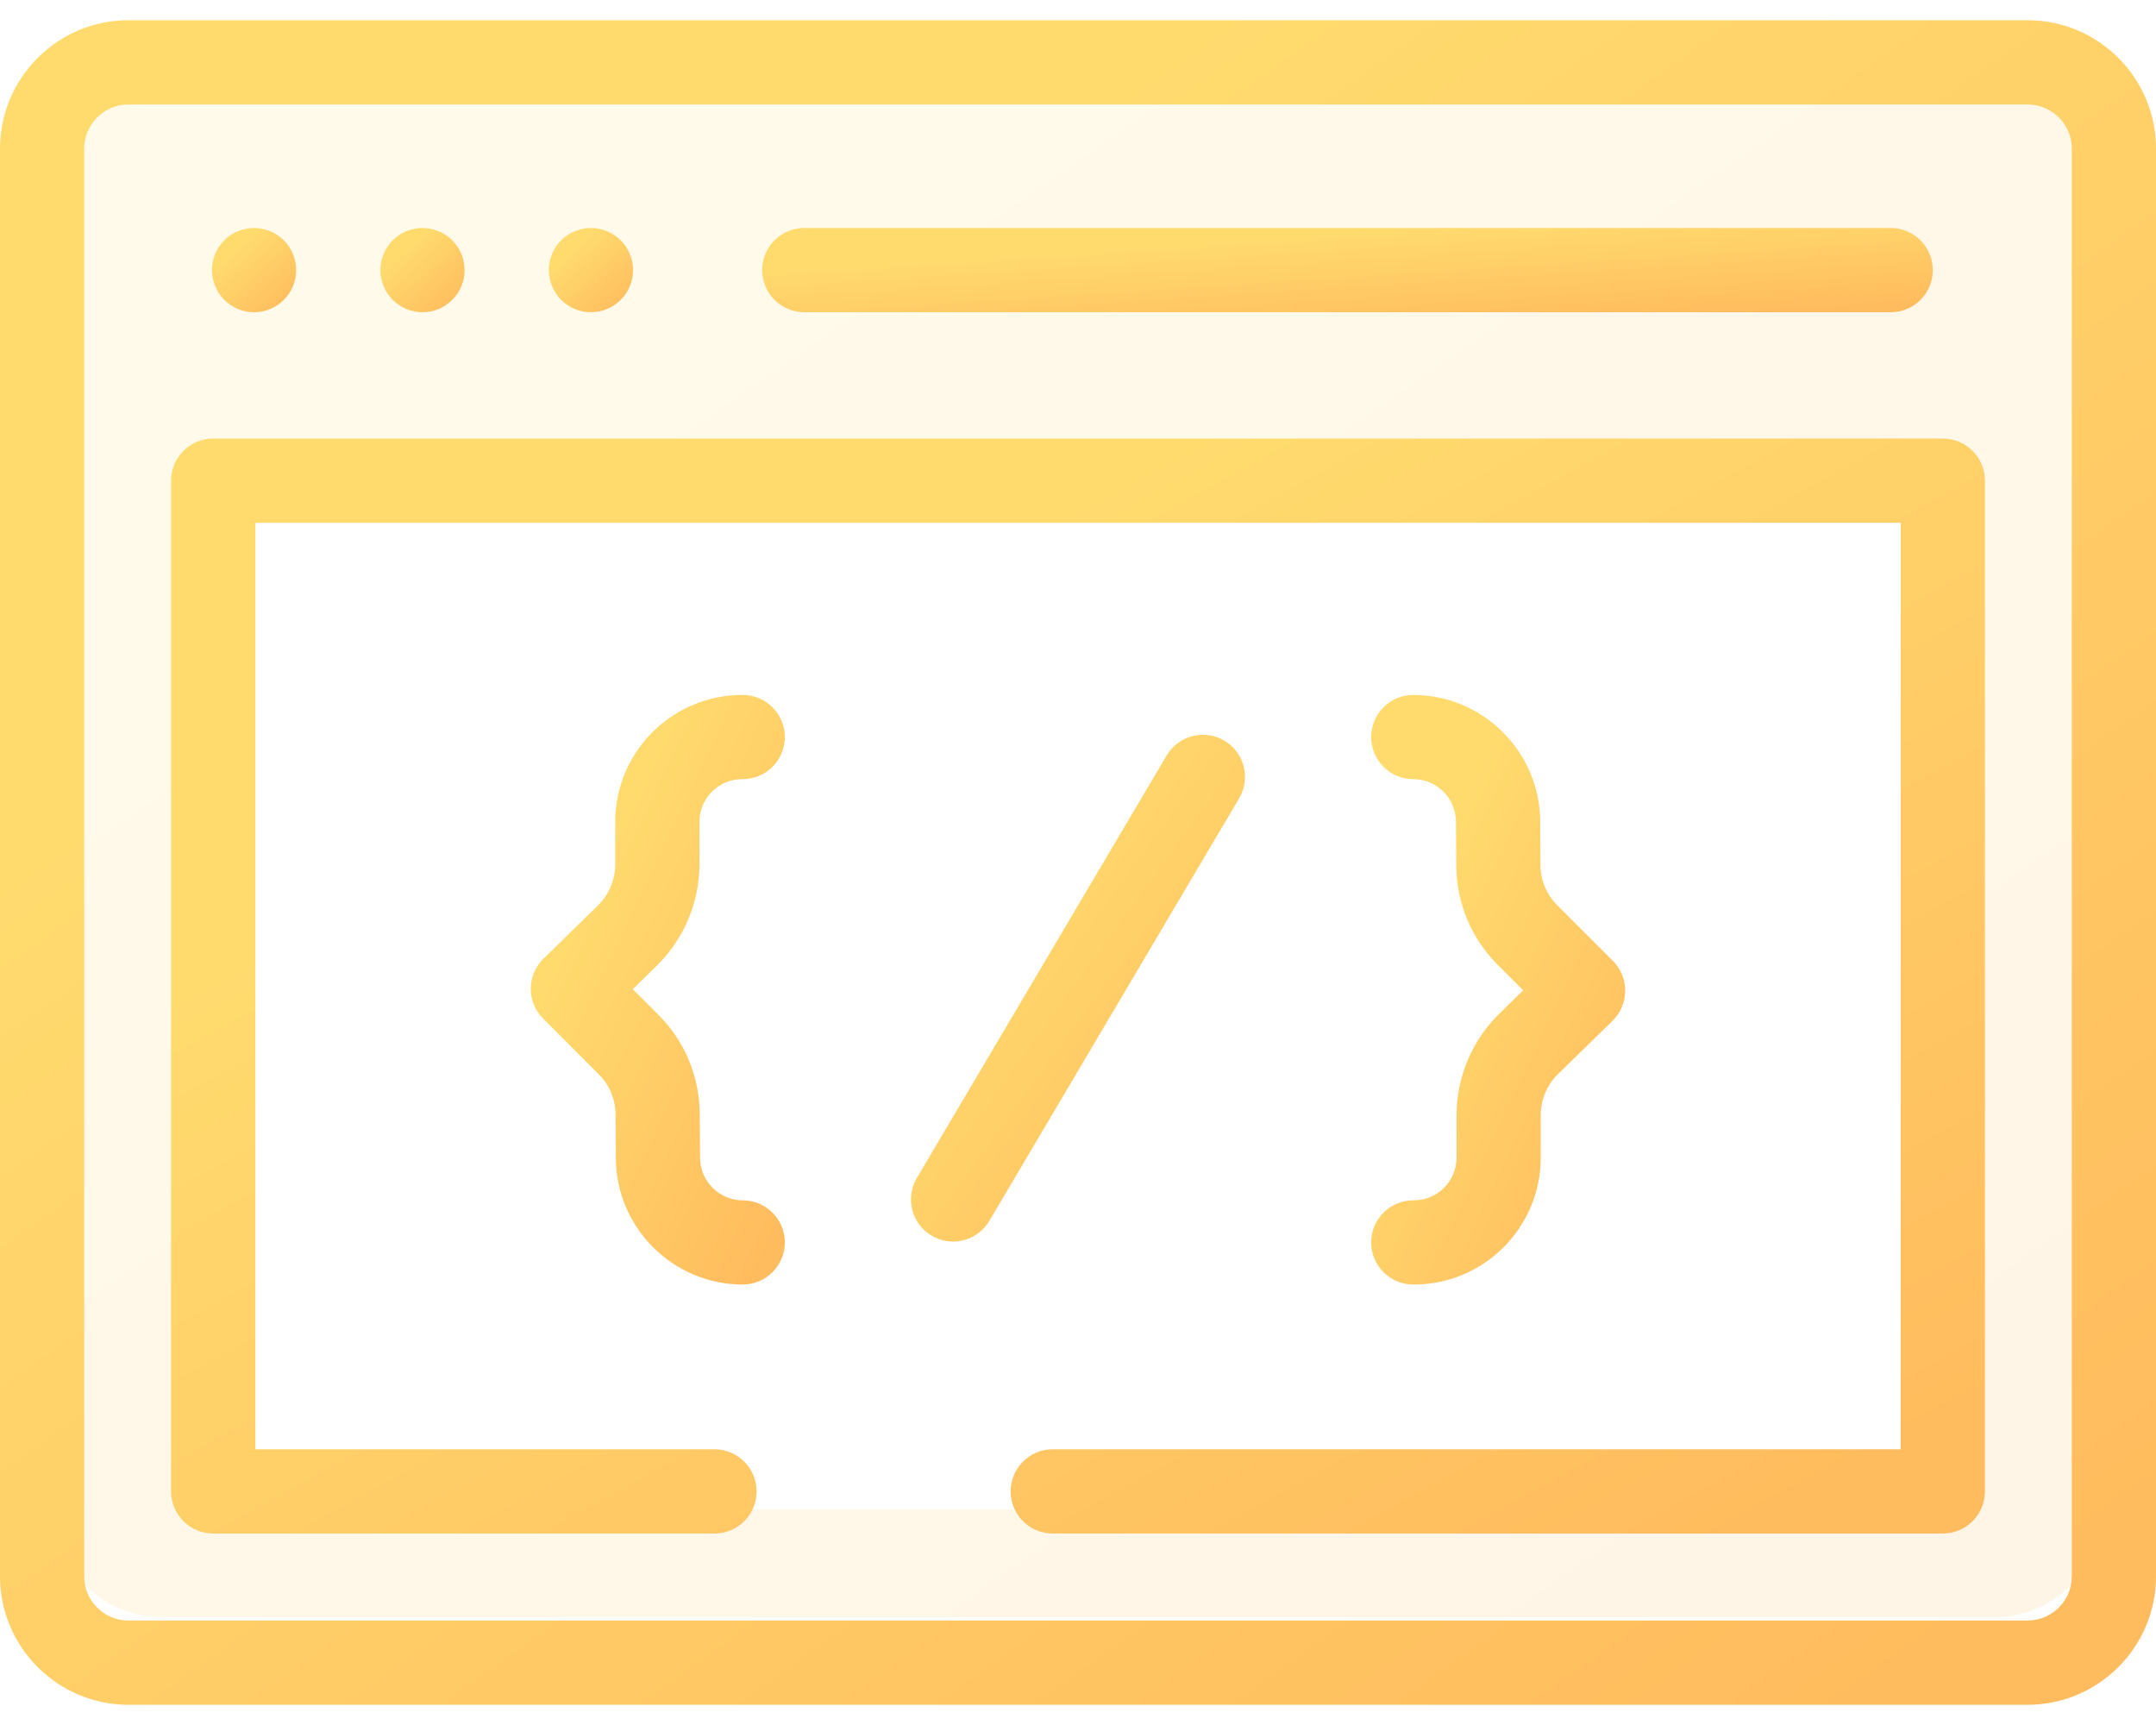
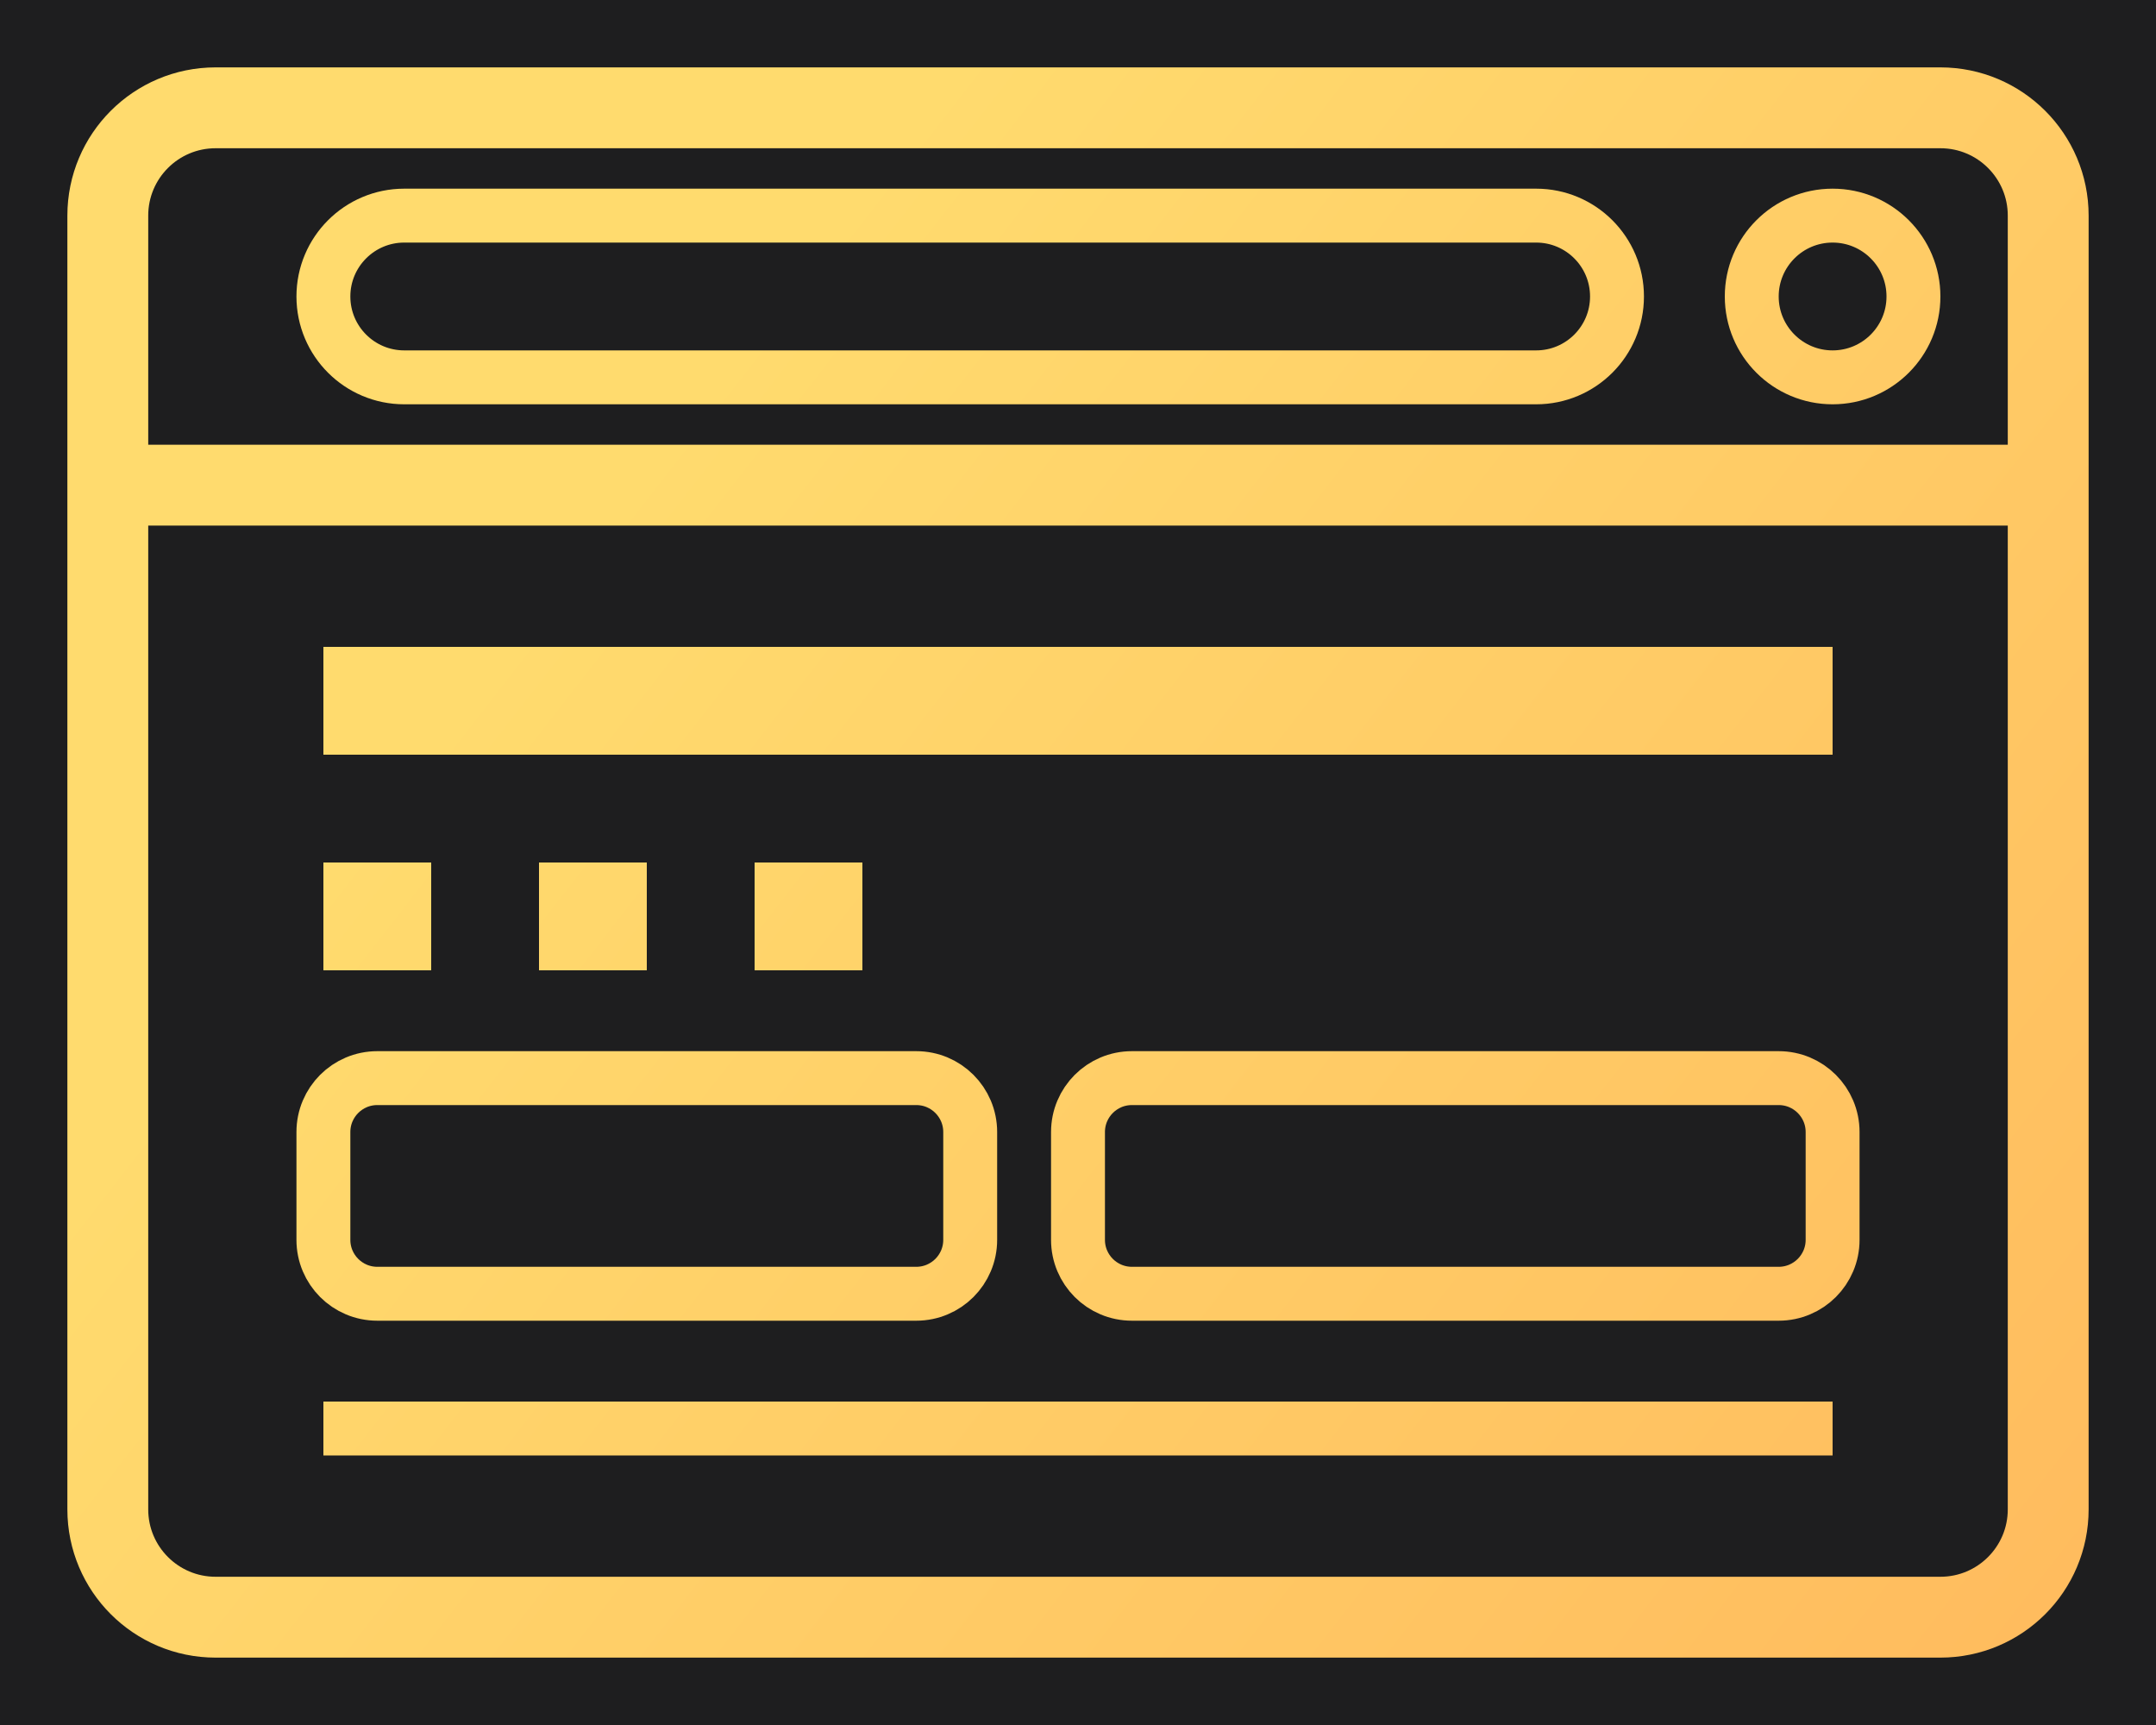
- <svg xmlns="http://www.w3.org/2000/svg" width="40" height="32" viewBox="0 0 40 32" fill="none">
-   <path opacity="0.15" fill-rule="evenodd" clip-rule="evenodd" d="M3 1C1.895 1 1 1.895 1 3V28C1 29.105 1.895 30 3 30H37C38.105 30 39 29.105 39 28V3C39 1.895 38.105 1 37 1H3ZM36 9H4V28H36V9Z" fill="url(#paint0_linear)" />
-   <path d="M37.617 0.375H2.383C1.069 0.375 0 1.444 0 2.758V29.242C0 30.556 1.069 31.625 2.383 31.625H37.617C38.931 31.625 40 30.556 40 29.242V2.758C40 1.444 38.931 0.375 37.617 0.375ZM38.438 29.242C38.438 29.695 38.069 30.062 37.617 30.062H2.383C1.931 30.062 1.562 29.695 1.562 29.242V2.758C1.562 2.306 1.931 1.938 2.383 1.938H37.617C38.069 1.938 38.438 2.306 38.438 2.758V29.242Z" fill="url(#paint1_linear)" />
-   <path d="M14.922 5.792H35.078C35.51 5.792 35.859 5.442 35.859 5.01C35.859 4.579 35.51 4.229 35.078 4.229H14.922C14.49 4.229 14.141 4.579 14.141 5.01C14.141 5.442 14.49 5.792 14.922 5.792Z" fill="url(#paint2_linear)" />
-   <path d="M3.992 5.309C4.012 5.356 4.036 5.402 4.064 5.444C4.092 5.487 4.125 5.527 4.161 5.562C4.306 5.709 4.508 5.792 4.713 5.792C4.765 5.792 4.816 5.787 4.866 5.777C4.916 5.767 4.966 5.752 5.013 5.732C5.06 5.713 5.105 5.688 5.147 5.66C5.19 5.631 5.23 5.598 5.266 5.563C5.302 5.527 5.334 5.487 5.363 5.444C5.392 5.402 5.416 5.356 5.435 5.309C5.455 5.262 5.47 5.213 5.48 5.163C5.49 5.113 5.494 5.061 5.494 5.01C5.494 4.959 5.49 4.908 5.48 4.858C5.47 4.808 5.455 4.759 5.435 4.712C5.416 4.664 5.392 4.619 5.363 4.577C5.334 4.534 5.302 4.494 5.266 4.458C5.23 4.422 5.19 4.389 5.147 4.361C5.105 4.333 5.06 4.309 5.013 4.289C4.966 4.27 4.916 4.255 4.866 4.245C4.766 4.224 4.662 4.224 4.561 4.245C4.511 4.255 4.462 4.27 4.415 4.289C4.367 4.309 4.322 4.333 4.28 4.361C4.237 4.389 4.197 4.422 4.161 4.458C4.125 4.494 4.092 4.534 4.064 4.577C4.036 4.619 4.012 4.664 3.992 4.712C3.973 4.759 3.958 4.808 3.948 4.858C3.937 4.908 3.932 4.959 3.932 5.01C3.932 5.061 3.937 5.113 3.948 5.163C3.958 5.213 3.973 5.262 3.992 5.309Z" fill="url(#paint3_linear)" />
-   <path d="M7.117 5.309C7.137 5.356 7.161 5.402 7.189 5.444C7.217 5.487 7.25 5.527 7.286 5.562C7.431 5.709 7.633 5.792 7.838 5.792C7.89 5.792 7.941 5.787 7.991 5.777C8.041 5.767 8.091 5.752 8.138 5.732C8.185 5.713 8.23 5.688 8.272 5.66C8.315 5.631 8.355 5.598 8.391 5.563C8.427 5.527 8.459 5.487 8.488 5.444C8.517 5.402 8.541 5.356 8.56 5.309C8.58 5.262 8.595 5.213 8.605 5.163C8.615 5.113 8.619 5.061 8.619 5.01C8.619 4.959 8.615 4.908 8.605 4.858C8.595 4.808 8.58 4.759 8.56 4.712C8.541 4.664 8.517 4.619 8.488 4.577C8.459 4.534 8.427 4.494 8.391 4.458C8.355 4.422 8.315 4.389 8.272 4.361C8.23 4.333 8.185 4.309 8.138 4.289C8.091 4.27 8.041 4.255 7.991 4.245C7.891 4.224 7.787 4.224 7.686 4.245C7.636 4.255 7.587 4.27 7.54 4.289C7.492 4.309 7.447 4.333 7.405 4.361C7.362 4.389 7.322 4.422 7.286 4.458C7.25 4.494 7.217 4.534 7.189 4.577C7.161 4.619 7.137 4.664 7.117 4.712C7.098 4.759 7.083 4.808 7.073 4.858C7.062 4.908 7.057 4.959 7.057 5.01C7.057 5.061 7.062 5.113 7.073 5.163C7.083 5.213 7.098 5.262 7.117 5.309Z" fill="url(#paint4_linear)" />
-   <path d="M10.242 5.309C10.262 5.356 10.286 5.402 10.314 5.444C10.342 5.487 10.375 5.527 10.411 5.562C10.447 5.598 10.487 5.631 10.53 5.66C10.572 5.688 10.617 5.713 10.665 5.732C10.712 5.752 10.761 5.767 10.811 5.777C10.861 5.787 10.912 5.791 10.963 5.791C11.015 5.791 11.066 5.787 11.116 5.777C11.166 5.767 11.216 5.752 11.262 5.732C11.309 5.713 11.355 5.688 11.398 5.66C11.44 5.631 11.48 5.598 11.516 5.562C11.552 5.527 11.585 5.487 11.613 5.444C11.642 5.402 11.666 5.356 11.685 5.309C11.705 5.262 11.72 5.213 11.73 5.163C11.74 5.113 11.744 5.061 11.744 5.01C11.744 4.959 11.74 4.908 11.73 4.858C11.72 4.808 11.705 4.759 11.685 4.712C11.666 4.664 11.642 4.619 11.613 4.577C11.585 4.534 11.552 4.494 11.516 4.458C11.48 4.422 11.44 4.389 11.398 4.361C11.355 4.333 11.309 4.309 11.262 4.289C11.216 4.27 11.166 4.255 11.116 4.245C11.016 4.224 10.912 4.224 10.811 4.245C10.761 4.255 10.712 4.27 10.665 4.289C10.617 4.309 10.572 4.333 10.53 4.361C10.487 4.389 10.447 4.422 10.411 4.458C10.375 4.494 10.342 4.534 10.314 4.577C10.286 4.619 10.262 4.664 10.242 4.712C10.223 4.759 10.208 4.808 10.198 4.858C10.187 4.908 10.182 4.959 10.182 5.01C10.182 5.061 10.187 5.113 10.198 5.163C10.208 5.213 10.223 5.262 10.242 5.309Z" fill="url(#paint5_linear)" />
-   <path d="M22.715 13.739C22.344 13.519 21.865 13.643 21.645 14.014L17.01 21.852C16.79 22.224 16.913 22.703 17.285 22.922C17.409 22.996 17.546 23.032 17.682 23.032C17.949 23.032 18.209 22.894 18.355 22.648L22.99 14.809C23.21 14.438 23.087 13.959 22.715 13.739Z" fill="url(#paint6_linear)" />
-   <path d="M12.977 16.035V15.246C12.977 14.809 13.332 14.454 13.769 14.454H13.78C14.211 14.454 14.561 14.104 14.561 13.673C14.561 13.242 14.211 12.892 13.78 12.892H13.769C12.471 12.892 11.414 13.948 11.414 15.246V16.035C11.414 16.319 11.298 16.596 11.095 16.795L10.082 17.785C9.933 17.931 9.849 18.131 9.847 18.34C9.846 18.548 9.929 18.749 10.076 18.896L11.108 19.928C11.307 20.126 11.417 20.391 11.42 20.672L11.425 21.491C11.434 22.78 12.49 23.829 13.78 23.829C14.211 23.829 14.561 23.479 14.561 23.048C14.561 22.616 14.211 22.267 13.78 22.267C13.346 22.267 12.991 21.914 12.988 21.48L12.982 20.661C12.977 19.966 12.704 19.313 12.213 18.823L11.74 18.35L12.187 17.912C12.689 17.421 12.977 16.737 12.977 16.035Z" fill="url(#paint7_linear)" />
-   <path d="M27.023 20.686V21.474C27.023 21.911 26.668 22.267 26.231 22.267H26.22C25.789 22.267 25.439 22.616 25.439 23.048C25.439 23.479 25.789 23.829 26.22 23.829H26.231C27.529 23.829 28.585 22.773 28.585 21.474V20.686C28.585 20.402 28.702 20.125 28.905 19.926L29.918 18.936C30.067 18.79 30.151 18.59 30.152 18.381C30.154 18.172 30.071 17.972 29.923 17.824L28.892 16.793C28.693 16.595 28.582 16.33 28.58 16.049L28.575 15.23C28.566 13.941 27.509 12.892 26.22 12.892C25.789 12.892 25.439 13.242 25.439 13.673C25.439 14.104 25.789 14.454 26.22 14.454C26.654 14.454 27.009 14.807 27.012 15.241L27.018 16.059C27.023 16.754 27.296 17.407 27.787 17.898L28.26 18.371L27.812 18.809C27.311 19.3 27.023 19.984 27.023 20.686Z" fill="url(#paint8_linear)" />
-   <path d="M36.044 8.135H3.956C3.524 8.135 3.174 8.485 3.174 8.917V27.667C3.174 28.098 3.524 28.448 3.956 28.448H13.255C13.687 28.448 14.037 28.098 14.037 27.667C14.037 27.235 13.687 26.885 13.255 26.885H4.737V9.698H35.263V26.885H19.531C19.1 26.885 18.75 27.235 18.75 27.667C18.75 28.098 19.1 28.448 19.531 28.448H36.044C36.476 28.448 36.826 28.098 36.826 27.667V8.917C36.826 8.485 36.476 8.135 36.044 8.135Z" fill="url(#paint9_linear)" />
+ <svg xmlns="http://www.w3.org/2000/svg" viewBox="0 0 40 32" fill="none">
  <defs>
-     <linearGradient id="paint0_linear" x1="3.153" y1="1" x2="26.689" y2="35.054" gradientUnits="userSpaceOnUse">
-       <stop offset="0.259" stop-color="#FFDB6E" />
-       <stop offset="1" stop-color="#FFBC5E" />
-     </linearGradient>
-     <linearGradient id="paint1_linear" x1="2.267" y1="0.375" x2="27.833" y2="36.511" gradientUnits="userSpaceOnUse">
-       <stop offset="0.259" stop-color="#FFDB6E" />
-       <stop offset="1" stop-color="#FFBC5E" />
-     </linearGradient>
-     <linearGradient id="paint2_linear" x1="15.371" y1="4.229" x2="15.547" y2="6.929" gradientUnits="userSpaceOnUse">
-       <stop offset="0.259" stop-color="#FFDB6E" />
-       <stop offset="1" stop-color="#FFBC5E" />
-     </linearGradient>
-     <linearGradient id="paint3_linear" x1="4.02" y1="4.229" x2="5.369" y2="5.719" gradientUnits="userSpaceOnUse">
-       <stop offset="0.259" stop-color="#FFDB6E" />
-       <stop offset="1" stop-color="#FFBC5E" />
-     </linearGradient>
-     <linearGradient id="paint4_linear" x1="7.145" y1="4.229" x2="8.494" y2="5.719" gradientUnits="userSpaceOnUse">
-       <stop offset="0.259" stop-color="#FFDB6E" />
-       <stop offset="1" stop-color="#FFBC5E" />
-     </linearGradient>
-     <linearGradient id="paint5_linear" x1="10.27" y1="4.229" x2="11.619" y2="5.719" gradientUnits="userSpaceOnUse">
-       <stop offset="0.259" stop-color="#FFDB6E" />
-       <stop offset="1" stop-color="#FFBC5E" />
-     </linearGradient>
-     <linearGradient id="paint6_linear" x1="17.252" y1="13.63" x2="25.014" y2="19.281" gradientUnits="userSpaceOnUse">
-       <stop offset="0.259" stop-color="#FFDB6E" />
-       <stop offset="1" stop-color="#FFBC5E" />
-     </linearGradient>
-     <linearGradient id="paint7_linear" x1="10.114" y1="12.892" x2="17.479" y2="16.396" gradientUnits="userSpaceOnUse">
-       <stop offset="0.259" stop-color="#FFDB6E" />
-       <stop offset="1" stop-color="#FFBC5E" />
-     </linearGradient>
-     <linearGradient id="paint8_linear" x1="25.706" y1="12.892" x2="33.07" y2="16.396" gradientUnits="userSpaceOnUse">
-       <stop offset="0.259" stop-color="#FFDB6E" />
-       <stop offset="1" stop-color="#FFBC5E" />
-     </linearGradient>
-     <linearGradient id="paint9_linear" x1="5.081" y1="8.135" x2="19.915" y2="35.272" gradientUnits="userSpaceOnUse">
+     <linearGradient id="webGradient" x1="2" y1="2" x2="38" y2="30" gradientUnits="userSpaceOnUse">
      <stop offset="0.259" stop-color="#FFDB6E" />
      <stop offset="1" stop-color="#FFBC5E" />
    </linearGradient>
  </defs>
+   <rect x="0" y="0" width="40" height="32" fill="#1e1e1f" />
+   <rect x="2" y="2" width="36" height="28" rx="2" stroke="url(#webGradient)" stroke-width="1.5" fill="none" />
+   <path d="M 2 9 L 38 9" stroke="url(#webGradient)" stroke-width="1.5" />
+   <rect x="6" y="4" width="24" height="3" rx="1.5" stroke="url(#webGradient)" stroke-width="1" fill="none" />
+   <circle cx="34" cy="5.5" r="1.5" stroke="url(#webGradient)" stroke-width="1" fill="none" />
+   <rect x="6" y="12" width="28" height="2" fill="url(#webGradient)" />
+   <rect x="6" y="16" width="2" height="2" fill="url(#webGradient)" />
+   <rect x="10" y="16" width="2" height="2" fill="url(#webGradient)" />
+   <rect x="14" y="16" width="2" height="2" fill="url(#webGradient)" />
+   <rect x="6" y="20" width="12" height="4" rx="1" stroke="url(#webGradient)" stroke-width="1" fill="none" />
+   <rect x="20" y="20" width="14" height="4" rx="1" stroke="url(#webGradient)" stroke-width="1" fill="none" />
+   <rect x="6" y="26" width="28" height="1" fill="url(#webGradient)" />
</svg>
